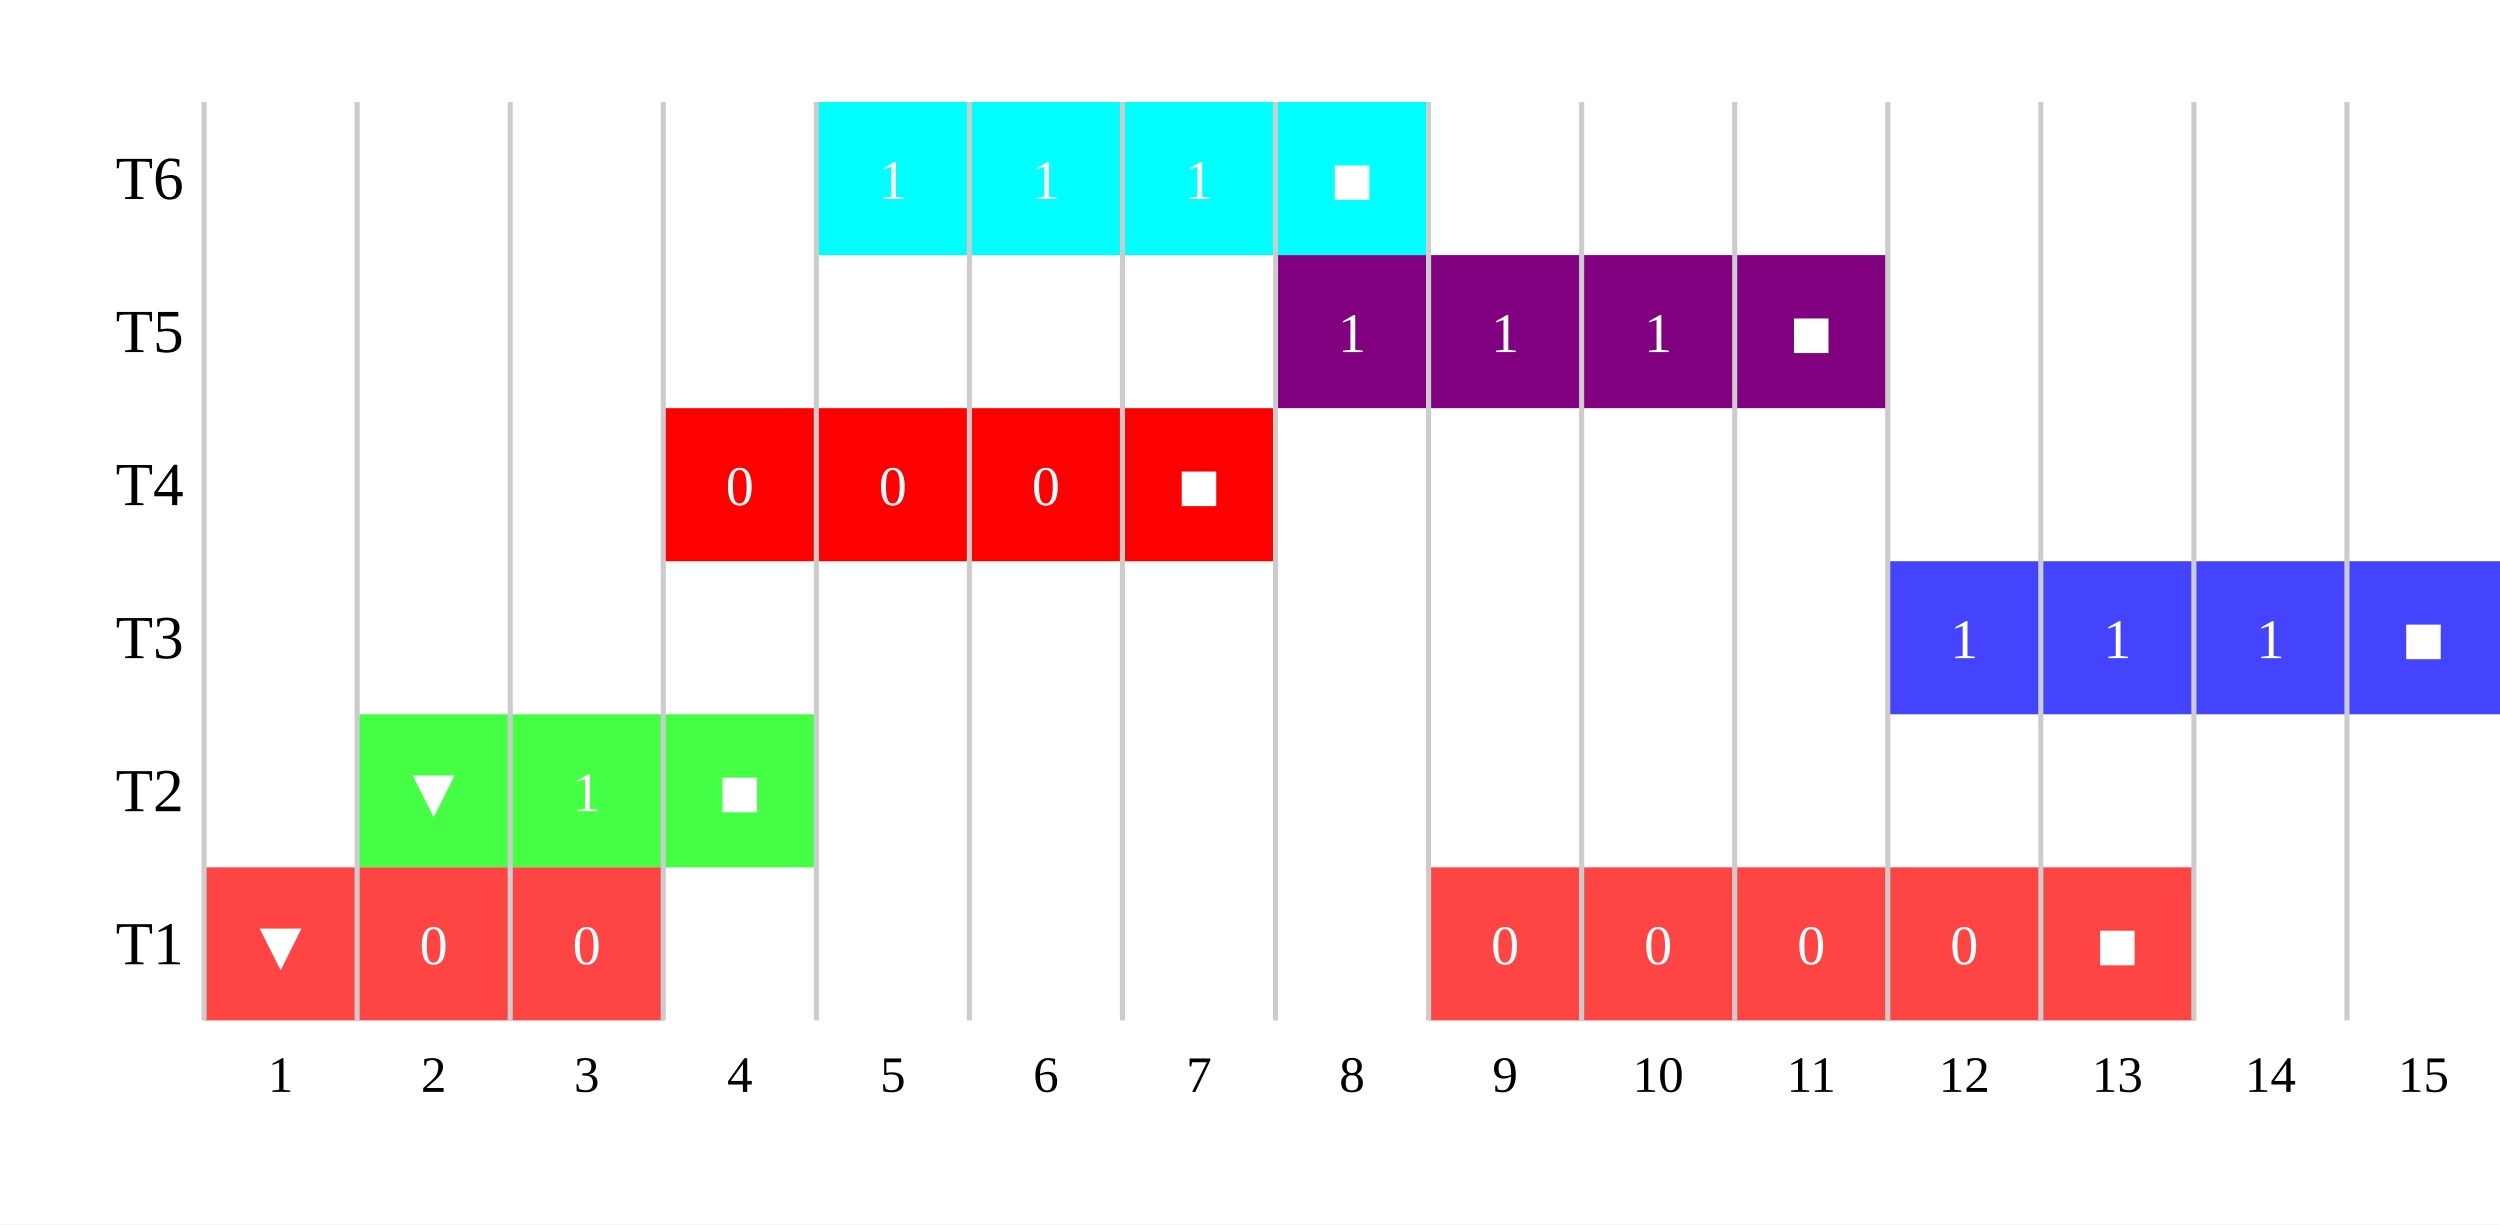
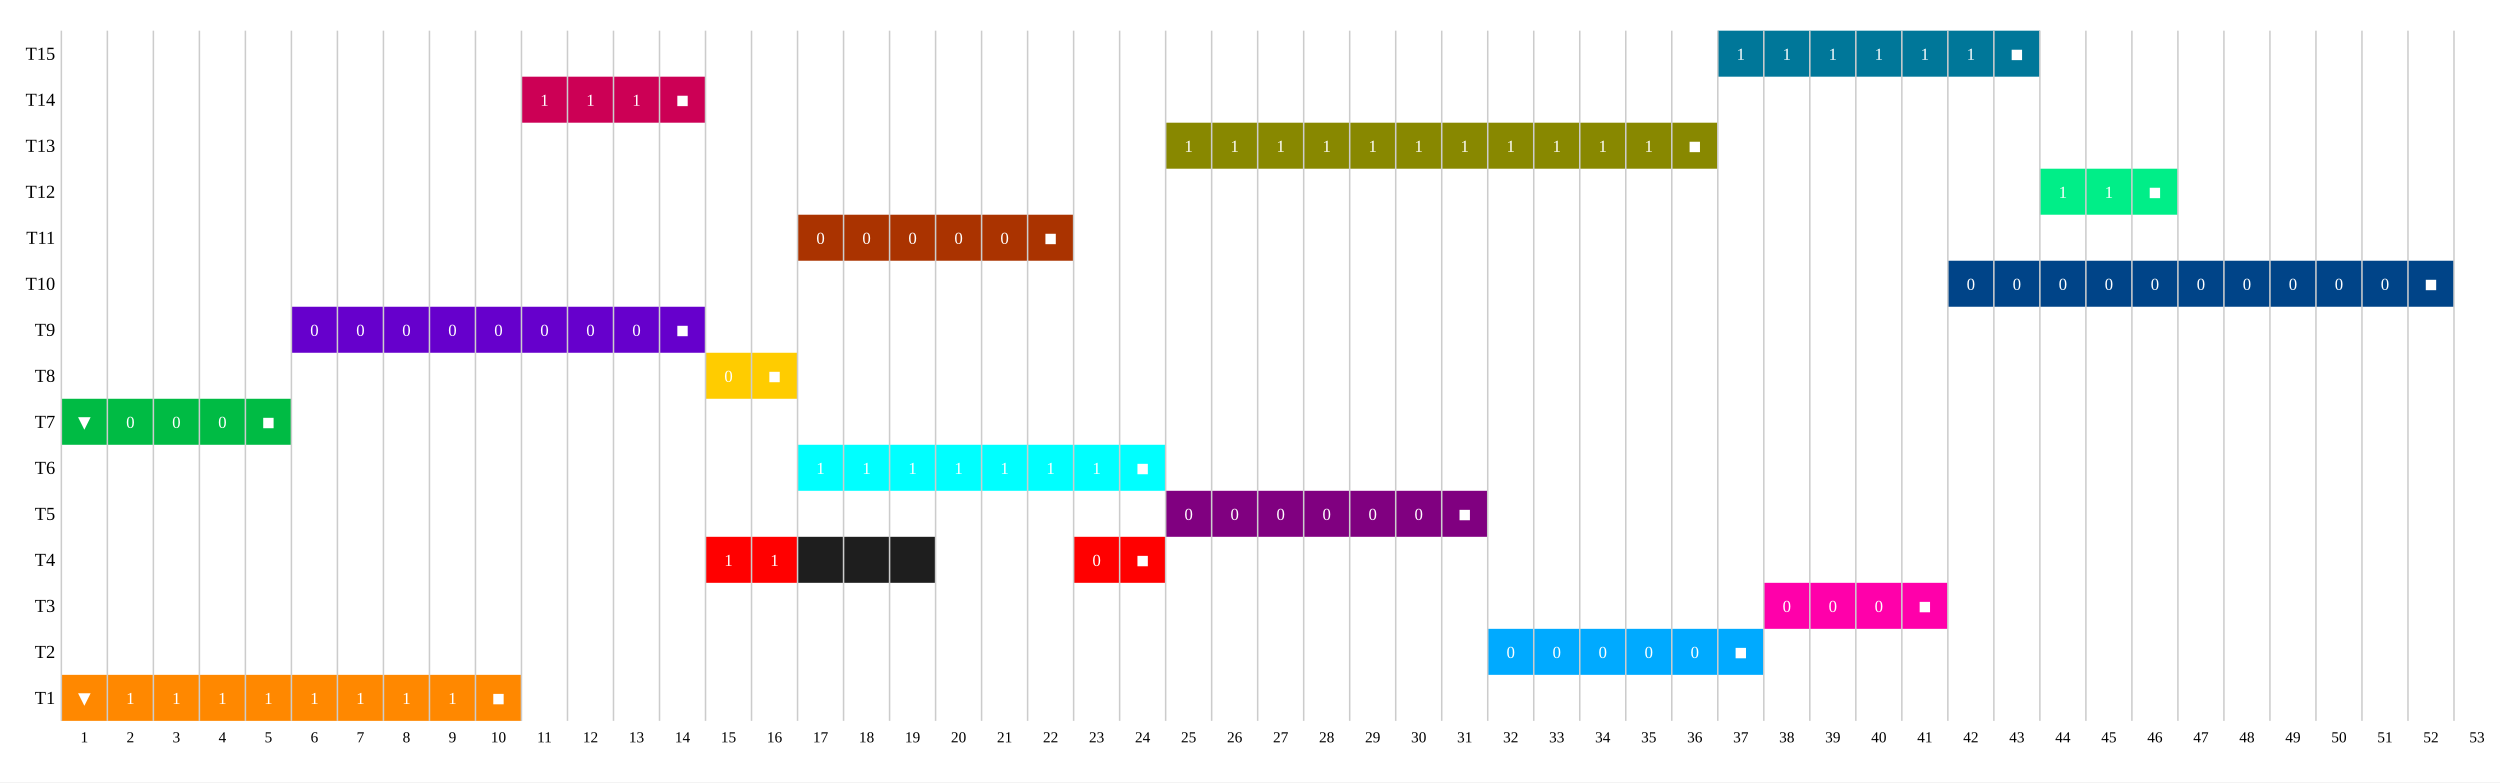
- <svg xmlns="http://www.w3.org/2000/svg" width="490" height="240">
-   <rect width="490" height="240" fill="white" />
-   <text x="36" y="39" font-size="12" text-anchor="end">T6</text>
-   <rect x="160" y="20" width="30" height="30" fill="#00FFFF" />
-   <text x="175" y="39" font-size="11" fill="white" text-anchor="middle">1</text>
-   <rect x="190" y="20" width="30" height="30" fill="#00FFFF" />
-   <text x="205" y="39" font-size="11" fill="white" text-anchor="middle">1</text>
-   <rect x="220" y="20" width="30" height="30" fill="#00FFFF" />
-   <text x="235" y="39" font-size="11" fill="white" text-anchor="middle">1</text>
-   <rect x="250" y="20" width="30" height="30" fill="#00FFFF" />
-   <text x="265" y="40" font-size="14" fill="white" text-anchor="middle">■</text>
-   <text x="36" y="69" font-size="12" text-anchor="end">T5</text>
-   <rect x="250" y="50" width="30" height="30" fill="#800080" />
-   <text x="265" y="69" font-size="11" fill="white" text-anchor="middle">1</text>
-   <rect x="280" y="50" width="30" height="30" fill="#800080" />
-   <text x="295" y="69" font-size="11" fill="white" text-anchor="middle">1</text>
-   <rect x="310" y="50" width="30" height="30" fill="#800080" />
-   <text x="325" y="69" font-size="11" fill="white" text-anchor="middle">1</text>
-   <rect x="340" y="50" width="30" height="30" fill="#800080" />
-   <text x="355" y="70" font-size="14" fill="white" text-anchor="middle">■</text>
-   <text x="36" y="99" font-size="12" text-anchor="end">T4</text>
-   <rect x="130" y="80" width="30" height="30" fill="#FF0000" />
-   <text x="145" y="99" font-size="11" fill="white" text-anchor="middle">0</text>
-   <rect x="160" y="80" width="30" height="30" fill="#FF0000" />
-   <text x="175" y="99" font-size="11" fill="white" text-anchor="middle">0</text>
-   <rect x="190" y="80" width="30" height="30" fill="#FF0000" />
-   <text x="205" y="99" font-size="11" fill="white" text-anchor="middle">0</text>
-   <rect x="220" y="80" width="30" height="30" fill="#FF0000" />
-   <text x="235" y="100" font-size="14" fill="white" text-anchor="middle">■</text>
-   <text x="36" y="129" font-size="12" text-anchor="end">T3</text>
-   <rect x="370" y="110" width="30" height="30" fill="#4444FF" />
-   <text x="385" y="129" font-size="11" fill="white" text-anchor="middle">1</text>
-   <rect x="400" y="110" width="30" height="30" fill="#4444FF" />
-   <text x="415" y="129" font-size="11" fill="white" text-anchor="middle">1</text>
-   <rect x="430" y="110" width="30" height="30" fill="#4444FF" />
-   <text x="445" y="129" font-size="11" fill="white" text-anchor="middle">1</text>
-   <rect x="460" y="110" width="30" height="30" fill="#4444FF" />
-   <text x="475" y="130" font-size="14" fill="white" text-anchor="middle">■</text>
-   <text x="36" y="159" font-size="12" text-anchor="end">T2</text>
-   <rect x="70" y="140" width="30" height="30" fill="#44FF44" />
-   <text x="85" y="160" font-size="14" fill="white" text-anchor="middle">▼</text>
-   <rect x="100" y="140" width="30" height="30" fill="#44FF44" />
-   <text x="115" y="159" font-size="11" fill="white" text-anchor="middle">1</text>
-   <rect x="130" y="140" width="30" height="30" fill="#44FF44" />
-   <text x="145" y="160" font-size="14" fill="white" text-anchor="middle">■</text>
-   <text x="36" y="189" font-size="12" text-anchor="end">T1</text>
-   <rect x="40" y="170" width="30" height="30" fill="#FF4444" />
-   <text x="55" y="190" font-size="14" fill="white" text-anchor="middle">▼</text>
-   <rect x="70" y="170" width="30" height="30" fill="#FF4444" />
-   <text x="85" y="189" font-size="11" fill="white" text-anchor="middle">0</text>
-   <rect x="100" y="170" width="30" height="30" fill="#FF4444" />
-   <text x="115" y="189" font-size="11" fill="white" text-anchor="middle">0</text>
-   <rect x="280" y="170" width="30" height="30" fill="#FF4444" />
-   <text x="295" y="189" font-size="11" fill="white" text-anchor="middle">0</text>
-   <rect x="310" y="170" width="30" height="30" fill="#FF4444" />
-   <text x="325" y="189" font-size="11" fill="white" text-anchor="middle">0</text>
-   <rect x="340" y="170" width="30" height="30" fill="#FF4444" />
-   <text x="355" y="189" font-size="11" fill="white" text-anchor="middle">0</text>
-   <rect x="370" y="170" width="30" height="30" fill="#FF4444" />
-   <text x="385" y="189" font-size="11" fill="white" text-anchor="middle">0</text>
-   <rect x="400" y="170" width="30" height="30" fill="#FF4444" />
-   <text x="415" y="190" font-size="14" fill="white" text-anchor="middle">■</text>
-   <line x1="40" y1="20" x2="40" y2="200" stroke="#ccc" stroke-width="1" />
-   <text x="55" y="214" font-size="10" text-anchor="middle">1</text>
-   <line x1="70" y1="20" x2="70" y2="200" stroke="#ccc" stroke-width="1" />
-   <text x="85" y="214" font-size="10" text-anchor="middle">2</text>
-   <line x1="100" y1="20" x2="100" y2="200" stroke="#ccc" stroke-width="1" />
-   <text x="115" y="214" font-size="10" text-anchor="middle">3</text>
-   <line x1="130" y1="20" x2="130" y2="200" stroke="#ccc" stroke-width="1" />
-   <text x="145" y="214" font-size="10" text-anchor="middle">4</text>
-   <line x1="160" y1="20" x2="160" y2="200" stroke="#ccc" stroke-width="1" />
-   <text x="175" y="214" font-size="10" text-anchor="middle">5</text>
-   <line x1="190" y1="20" x2="190" y2="200" stroke="#ccc" stroke-width="1" />
-   <text x="205" y="214" font-size="10" text-anchor="middle">6</text>
-   <line x1="220" y1="20" x2="220" y2="200" stroke="#ccc" stroke-width="1" />
-   <text x="235" y="214" font-size="10" text-anchor="middle">7</text>
-   <line x1="250" y1="20" x2="250" y2="200" stroke="#ccc" stroke-width="1" />
-   <text x="265" y="214" font-size="10" text-anchor="middle">8</text>
-   <line x1="280" y1="20" x2="280" y2="200" stroke="#ccc" stroke-width="1" />
-   <text x="295" y="214" font-size="10" text-anchor="middle">9</text>
-   <line x1="310" y1="20" x2="310" y2="200" stroke="#ccc" stroke-width="1" />
-   <text x="325" y="214" font-size="10" text-anchor="middle">10</text>
-   <line x1="340" y1="20" x2="340" y2="200" stroke="#ccc" stroke-width="1" />
-   <text x="355" y="214" font-size="10" text-anchor="middle">11</text>
-   <line x1="370" y1="20" x2="370" y2="200" stroke="#ccc" stroke-width="1" />
-   <text x="385" y="214" font-size="10" text-anchor="middle">12</text>
-   <line x1="400" y1="20" x2="400" y2="200" stroke="#ccc" stroke-width="1" />
-   <text x="415" y="214" font-size="10" text-anchor="middle">13</text>
-   <line x1="430" y1="20" x2="430" y2="200" stroke="#ccc" stroke-width="1" />
-   <text x="445" y="214" font-size="10" text-anchor="middle">14</text>
-   <line x1="460" y1="20" x2="460" y2="200" stroke="#ccc" stroke-width="1" />
-   <text x="475" y="214" font-size="10" text-anchor="middle">15</text>
+ <svg xmlns="http://www.w3.org/2000/svg" width="1630" height="510">
+   <rect width="1630" height="510" fill="white" />
+   <text x="36" y="39" font-size="12" text-anchor="end">T15</text>
+   <rect x="1120" y="20" width="30" height="30" fill="#007799" />
+   <text x="1135" y="39" font-size="11" fill="white" text-anchor="middle">1</text>
+   <rect x="1150" y="20" width="30" height="30" fill="#007799" />
+   <text x="1165" y="39" font-size="11" fill="white" text-anchor="middle">1</text>
+   <rect x="1180" y="20" width="30" height="30" fill="#007799" />
+   <text x="1195" y="39" font-size="11" fill="white" text-anchor="middle">1</text>
+   <rect x="1210" y="20" width="30" height="30" fill="#007799" />
+   <text x="1225" y="39" font-size="11" fill="white" text-anchor="middle">1</text>
+   <rect x="1240" y="20" width="30" height="30" fill="#007799" />
+   <text x="1255" y="39" font-size="11" fill="white" text-anchor="middle">1</text>
+   <rect x="1270" y="20" width="30" height="30" fill="#007799" />
+   <text x="1285" y="39" font-size="11" fill="white" text-anchor="middle">1</text>
+   <rect x="1300" y="20" width="30" height="30" fill="#007799" />
+   <text x="1315" y="40" font-size="14" fill="white" text-anchor="middle">■</text>
+   <text x="36" y="69" font-size="12" text-anchor="end">T14</text>
+   <rect x="340" y="50" width="30" height="30" fill="#CC0055" />
+   <text x="355" y="69" font-size="11" fill="white" text-anchor="middle">1</text>
+   <rect x="370" y="50" width="30" height="30" fill="#CC0055" />
+   <text x="385" y="69" font-size="11" fill="white" text-anchor="middle">1</text>
+   <rect x="400" y="50" width="30" height="30" fill="#CC0055" />
+   <text x="415" y="69" font-size="11" fill="white" text-anchor="middle">1</text>
+   <rect x="430" y="50" width="30" height="30" fill="#CC0055" />
+   <text x="445" y="70" font-size="14" fill="white" text-anchor="middle">■</text>
+   <text x="36" y="99" font-size="12" text-anchor="end">T13</text>
+   <rect x="760" y="80" width="30" height="30" fill="#888800" />
+   <text x="775" y="99" font-size="11" fill="white" text-anchor="middle">1</text>
+   <rect x="790" y="80" width="30" height="30" fill="#888800" />
+   <text x="805" y="99" font-size="11" fill="white" text-anchor="middle">1</text>
+   <rect x="820" y="80" width="30" height="30" fill="#888800" />
+   <text x="835" y="99" font-size="11" fill="white" text-anchor="middle">1</text>
+   <rect x="850" y="80" width="30" height="30" fill="#888800" />
+   <text x="865" y="99" font-size="11" fill="white" text-anchor="middle">1</text>
+   <rect x="880" y="80" width="30" height="30" fill="#888800" />
+   <text x="895" y="99" font-size="11" fill="white" text-anchor="middle">1</text>
+   <rect x="910" y="80" width="30" height="30" fill="#888800" />
+   <text x="925" y="99" font-size="11" fill="white" text-anchor="middle">1</text>
+   <rect x="940" y="80" width="30" height="30" fill="#888800" />
+   <text x="955" y="99" font-size="11" fill="white" text-anchor="middle">1</text>
+   <rect x="970" y="80" width="30" height="30" fill="#888800" />
+   <text x="985" y="99" font-size="11" fill="white" text-anchor="middle">1</text>
+   <rect x="1000" y="80" width="30" height="30" fill="#888800" />
+   <text x="1015" y="99" font-size="11" fill="white" text-anchor="middle">1</text>
+   <rect x="1030" y="80" width="30" height="30" fill="#888800" />
+   <text x="1045" y="99" font-size="11" fill="white" text-anchor="middle">1</text>
+   <rect x="1060" y="80" width="30" height="30" fill="#888800" />
+   <text x="1075" y="99" font-size="11" fill="white" text-anchor="middle">1</text>
+   <rect x="1090" y="80" width="30" height="30" fill="#888800" />
+   <text x="1105" y="100" font-size="14" fill="white" text-anchor="middle">■</text>
+   <text x="36" y="129" font-size="12" text-anchor="end">T12</text>
+   <rect x="1330" y="110" width="30" height="30" fill="#00EE88" />
+   <text x="1345" y="129" font-size="11" fill="white" text-anchor="middle">1</text>
+   <rect x="1360" y="110" width="30" height="30" fill="#00EE88" />
+   <text x="1375" y="129" font-size="11" fill="white" text-anchor="middle">1</text>
+   <rect x="1390" y="110" width="30" height="30" fill="#00EE88" />
+   <text x="1405" y="130" font-size="14" fill="white" text-anchor="middle">■</text>
+   <text x="36" y="159" font-size="12" text-anchor="end">T11</text>
+   <rect x="520" y="140" width="30" height="30" fill="#AA3300" />
+   <text x="535" y="159" font-size="11" fill="white" text-anchor="middle">0</text>
+   <rect x="550" y="140" width="30" height="30" fill="#AA3300" />
+   <text x="565" y="159" font-size="11" fill="white" text-anchor="middle">0</text>
+   <rect x="580" y="140" width="30" height="30" fill="#AA3300" />
+   <text x="595" y="159" font-size="11" fill="white" text-anchor="middle">0</text>
+   <rect x="610" y="140" width="30" height="30" fill="#AA3300" />
+   <text x="625" y="159" font-size="11" fill="white" text-anchor="middle">0</text>
+   <rect x="640" y="140" width="30" height="30" fill="#AA3300" />
+   <text x="655" y="159" font-size="11" fill="white" text-anchor="middle">0</text>
+   <rect x="670" y="140" width="30" height="30" fill="#AA3300" />
+   <text x="685" y="160" font-size="14" fill="white" text-anchor="middle">■</text>
+   <text x="36" y="189" font-size="12" text-anchor="end">T10</text>
+   <rect x="1270" y="170" width="30" height="30" fill="#004488" />
+   <text x="1285" y="189" font-size="11" fill="white" text-anchor="middle">0</text>
+   <rect x="1300" y="170" width="30" height="30" fill="#004488" />
+   <text x="1315" y="189" font-size="11" fill="white" text-anchor="middle">0</text>
+   <rect x="1330" y="170" width="30" height="30" fill="#004488" />
+   <text x="1345" y="189" font-size="11" fill="white" text-anchor="middle">0</text>
+   <rect x="1360" y="170" width="30" height="30" fill="#004488" />
+   <text x="1375" y="189" font-size="11" fill="white" text-anchor="middle">0</text>
+   <rect x="1390" y="170" width="30" height="30" fill="#004488" />
+   <text x="1405" y="189" font-size="11" fill="white" text-anchor="middle">0</text>
+   <rect x="1420" y="170" width="30" height="30" fill="#004488" />
+   <text x="1435" y="189" font-size="11" fill="white" text-anchor="middle">0</text>
+   <rect x="1450" y="170" width="30" height="30" fill="#004488" />
+   <text x="1465" y="189" font-size="11" fill="white" text-anchor="middle">0</text>
+   <rect x="1480" y="170" width="30" height="30" fill="#004488" />
+   <text x="1495" y="189" font-size="11" fill="white" text-anchor="middle">0</text>
+   <rect x="1510" y="170" width="30" height="30" fill="#004488" />
+   <text x="1525" y="189" font-size="11" fill="white" text-anchor="middle">0</text>
+   <rect x="1540" y="170" width="30" height="30" fill="#004488" />
+   <text x="1555" y="189" font-size="11" fill="white" text-anchor="middle">0</text>
+   <rect x="1570" y="170" width="30" height="30" fill="#004488" />
+   <text x="1585" y="190" font-size="14" fill="white" text-anchor="middle">■</text>
+   <text x="36" y="219" font-size="12" text-anchor="end">T9</text>
+   <rect x="190" y="200" width="30" height="30" fill="#6600CC" />
+   <text x="205" y="219" font-size="11" fill="white" text-anchor="middle">0</text>
+   <rect x="220" y="200" width="30" height="30" fill="#6600CC" />
+   <text x="235" y="219" font-size="11" fill="white" text-anchor="middle">0</text>
+   <rect x="250" y="200" width="30" height="30" fill="#6600CC" />
+   <text x="265" y="219" font-size="11" fill="white" text-anchor="middle">0</text>
+   <rect x="280" y="200" width="30" height="30" fill="#6600CC" />
+   <text x="295" y="219" font-size="11" fill="white" text-anchor="middle">0</text>
+   <rect x="310" y="200" width="30" height="30" fill="#6600CC" />
+   <text x="325" y="219" font-size="11" fill="white" text-anchor="middle">0</text>
+   <rect x="340" y="200" width="30" height="30" fill="#6600CC" />
+   <text x="355" y="219" font-size="11" fill="white" text-anchor="middle">0</text>
+   <rect x="370" y="200" width="30" height="30" fill="#6600CC" />
+   <text x="385" y="219" font-size="11" fill="white" text-anchor="middle">0</text>
+   <rect x="400" y="200" width="30" height="30" fill="#6600CC" />
+   <text x="415" y="219" font-size="11" fill="white" text-anchor="middle">0</text>
+   <rect x="430" y="200" width="30" height="30" fill="#6600CC" />
+   <text x="445" y="220" font-size="14" fill="white" text-anchor="middle">■</text>
+   <text x="36" y="249" font-size="12" text-anchor="end">T8</text>
+   <rect x="460" y="230" width="30" height="30" fill="#FFCC00" />
+   <text x="475" y="249" font-size="11" fill="white" text-anchor="middle">0</text>
+   <rect x="490" y="230" width="30" height="30" fill="#FFCC00" />
+   <text x="505" y="250" font-size="14" fill="white" text-anchor="middle">■</text>
+   <text x="36" y="279" font-size="12" text-anchor="end">T7</text>
+   <rect x="40" y="260" width="30" height="30" fill="#00BB44" />
+   <text x="55" y="280" font-size="14" fill="white" text-anchor="middle">▼</text>
+   <rect x="70" y="260" width="30" height="30" fill="#00BB44" />
+   <text x="85" y="279" font-size="11" fill="white" text-anchor="middle">0</text>
+   <rect x="100" y="260" width="30" height="30" fill="#00BB44" />
+   <text x="115" y="279" font-size="11" fill="white" text-anchor="middle">0</text>
+   <rect x="130" y="260" width="30" height="30" fill="#00BB44" />
+   <text x="145" y="279" font-size="11" fill="white" text-anchor="middle">0</text>
+   <rect x="160" y="260" width="30" height="30" fill="#00BB44" />
+   <text x="175" y="280" font-size="14" fill="white" text-anchor="middle">■</text>
+   <text x="36" y="309" font-size="12" text-anchor="end">T6</text>
+   <rect x="520" y="290" width="30" height="30" fill="#00FFFF" />
+   <text x="535" y="309" font-size="11" fill="white" text-anchor="middle">1</text>
+   <rect x="550" y="290" width="30" height="30" fill="#00FFFF" />
+   <text x="565" y="309" font-size="11" fill="white" text-anchor="middle">1</text>
+   <rect x="580" y="290" width="30" height="30" fill="#00FFFF" />
+   <text x="595" y="309" font-size="11" fill="white" text-anchor="middle">1</text>
+   <rect x="610" y="290" width="30" height="30" fill="#00FFFF" />
+   <text x="625" y="309" font-size="11" fill="white" text-anchor="middle">1</text>
+   <rect x="640" y="290" width="30" height="30" fill="#00FFFF" />
+   <text x="655" y="309" font-size="11" fill="white" text-anchor="middle">1</text>
+   <rect x="670" y="290" width="30" height="30" fill="#00FFFF" />
+   <text x="685" y="309" font-size="11" fill="white" text-anchor="middle">1</text>
+   <rect x="700" y="290" width="30" height="30" fill="#00FFFF" />
+   <text x="715" y="309" font-size="11" fill="white" text-anchor="middle">1</text>
+   <rect x="730" y="290" width="30" height="30" fill="#00FFFF" />
+   <text x="745" y="310" font-size="14" fill="white" text-anchor="middle">■</text>
+   <text x="36" y="339" font-size="12" text-anchor="end">T5</text>
+   <rect x="760" y="320" width="30" height="30" fill="#800080" />
+   <text x="775" y="339" font-size="11" fill="white" text-anchor="middle">0</text>
+   <rect x="790" y="320" width="30" height="30" fill="#800080" />
+   <text x="805" y="339" font-size="11" fill="white" text-anchor="middle">0</text>
+   <rect x="820" y="320" width="30" height="30" fill="#800080" />
+   <text x="835" y="339" font-size="11" fill="white" text-anchor="middle">0</text>
+   <rect x="850" y="320" width="30" height="30" fill="#800080" />
+   <text x="865" y="339" font-size="11" fill="white" text-anchor="middle">0</text>
+   <rect x="880" y="320" width="30" height="30" fill="#800080" />
+   <text x="895" y="339" font-size="11" fill="white" text-anchor="middle">0</text>
+   <rect x="910" y="320" width="30" height="30" fill="#800080" />
+   <text x="925" y="339" font-size="11" fill="white" text-anchor="middle">0</text>
+   <rect x="940" y="320" width="30" height="30" fill="#800080" />
+   <text x="955" y="340" font-size="14" fill="white" text-anchor="middle">■</text>
+   <text x="36" y="369" font-size="12" text-anchor="end">T4</text>
+   <rect x="460" y="350" width="30" height="30" fill="#FF0000" />
+   <text x="475" y="369" font-size="11" fill="white" text-anchor="middle">1</text>
+   <rect x="490" y="350" width="30" height="30" fill="#FF0000" />
+   <text x="505" y="369" font-size="11" fill="white" text-anchor="middle">1</text>
+   <rect x="520" y="350" width="30" height="30" fill="#1e1e1e" />
+   <rect x="550" y="350" width="30" height="30" fill="#1e1e1e" />
+   <rect x="580" y="350" width="30" height="30" fill="#1e1e1e" />
+   <rect x="700" y="350" width="30" height="30" fill="#FF0000" />
+   <text x="715" y="369" font-size="11" fill="white" text-anchor="middle">0</text>
+   <rect x="730" y="350" width="30" height="30" fill="#FF0000" />
+   <text x="745" y="370" font-size="14" fill="white" text-anchor="middle">■</text>
+   <text x="36" y="399" font-size="12" text-anchor="end">T3</text>
+   <rect x="1150" y="380" width="30" height="30" fill="#FF00AA" />
+   <text x="1165" y="399" font-size="11" fill="white" text-anchor="middle">0</text>
+   <rect x="1180" y="380" width="30" height="30" fill="#FF00AA" />
+   <text x="1195" y="399" font-size="11" fill="white" text-anchor="middle">0</text>
+   <rect x="1210" y="380" width="30" height="30" fill="#FF00AA" />
+   <text x="1225" y="399" font-size="11" fill="white" text-anchor="middle">0</text>
+   <rect x="1240" y="380" width="30" height="30" fill="#FF00AA" />
+   <text x="1255" y="400" font-size="14" fill="white" text-anchor="middle">■</text>
+   <text x="36" y="429" font-size="12" text-anchor="end">T2</text>
+   <rect x="970" y="410" width="30" height="30" fill="#00AAFF" />
+   <text x="985" y="429" font-size="11" fill="white" text-anchor="middle">0</text>
+   <rect x="1000" y="410" width="30" height="30" fill="#00AAFF" />
+   <text x="1015" y="429" font-size="11" fill="white" text-anchor="middle">0</text>
+   <rect x="1030" y="410" width="30" height="30" fill="#00AAFF" />
+   <text x="1045" y="429" font-size="11" fill="white" text-anchor="middle">0</text>
+   <rect x="1060" y="410" width="30" height="30" fill="#00AAFF" />
+   <text x="1075" y="429" font-size="11" fill="white" text-anchor="middle">0</text>
+   <rect x="1090" y="410" width="30" height="30" fill="#00AAFF" />
+   <text x="1105" y="429" font-size="11" fill="white" text-anchor="middle">0</text>
+   <rect x="1120" y="410" width="30" height="30" fill="#00AAFF" />
+   <text x="1135" y="430" font-size="14" fill="white" text-anchor="middle">■</text>
+   <text x="36" y="459" font-size="12" text-anchor="end">T1</text>
+   <rect x="40" y="440" width="30" height="30" fill="#FF8800" />
+   <text x="55" y="460" font-size="14" fill="white" text-anchor="middle">▼</text>
+   <rect x="70" y="440" width="30" height="30" fill="#FF8800" />
+   <text x="85" y="459" font-size="11" fill="white" text-anchor="middle">1</text>
+   <rect x="100" y="440" width="30" height="30" fill="#FF8800" />
+   <text x="115" y="459" font-size="11" fill="white" text-anchor="middle">1</text>
+   <rect x="130" y="440" width="30" height="30" fill="#FF8800" />
+   <text x="145" y="459" font-size="11" fill="white" text-anchor="middle">1</text>
+   <rect x="160" y="440" width="30" height="30" fill="#FF8800" />
+   <text x="175" y="459" font-size="11" fill="white" text-anchor="middle">1</text>
+   <rect x="190" y="440" width="30" height="30" fill="#FF8800" />
+   <text x="205" y="459" font-size="11" fill="white" text-anchor="middle">1</text>
+   <rect x="220" y="440" width="30" height="30" fill="#FF8800" />
+   <text x="235" y="459" font-size="11" fill="white" text-anchor="middle">1</text>
+   <rect x="250" y="440" width="30" height="30" fill="#FF8800" />
+   <text x="265" y="459" font-size="11" fill="white" text-anchor="middle">1</text>
+   <rect x="280" y="440" width="30" height="30" fill="#FF8800" />
+   <text x="295" y="459" font-size="11" fill="white" text-anchor="middle">1</text>
+   <rect x="310" y="440" width="30" height="30" fill="#FF8800" />
+   <text x="325" y="460" font-size="14" fill="white" text-anchor="middle">■</text>
+   <line x1="40" y1="20" x2="40" y2="470" stroke="#ccc" stroke-width="1" />
+   <text x="55" y="484" font-size="10" text-anchor="middle">1</text>
+   <line x1="70" y1="20" x2="70" y2="470" stroke="#ccc" stroke-width="1" />
+   <text x="85" y="484" font-size="10" text-anchor="middle">2</text>
+   <line x1="100" y1="20" x2="100" y2="470" stroke="#ccc" stroke-width="1" />
+   <text x="115" y="484" font-size="10" text-anchor="middle">3</text>
+   <line x1="130" y1="20" x2="130" y2="470" stroke="#ccc" stroke-width="1" />
+   <text x="145" y="484" font-size="10" text-anchor="middle">4</text>
+   <line x1="160" y1="20" x2="160" y2="470" stroke="#ccc" stroke-width="1" />
+   <text x="175" y="484" font-size="10" text-anchor="middle">5</text>
+   <line x1="190" y1="20" x2="190" y2="470" stroke="#ccc" stroke-width="1" />
+   <text x="205" y="484" font-size="10" text-anchor="middle">6</text>
+   <line x1="220" y1="20" x2="220" y2="470" stroke="#ccc" stroke-width="1" />
+   <text x="235" y="484" font-size="10" text-anchor="middle">7</text>
+   <line x1="250" y1="20" x2="250" y2="470" stroke="#ccc" stroke-width="1" />
+   <text x="265" y="484" font-size="10" text-anchor="middle">8</text>
+   <line x1="280" y1="20" x2="280" y2="470" stroke="#ccc" stroke-width="1" />
+   <text x="295" y="484" font-size="10" text-anchor="middle">9</text>
+   <line x1="310" y1="20" x2="310" y2="470" stroke="#ccc" stroke-width="1" />
+   <text x="325" y="484" font-size="10" text-anchor="middle">10</text>
+   <line x1="340" y1="20" x2="340" y2="470" stroke="#ccc" stroke-width="1" />
+   <text x="355" y="484" font-size="10" text-anchor="middle">11</text>
+   <line x1="370" y1="20" x2="370" y2="470" stroke="#ccc" stroke-width="1" />
+   <text x="385" y="484" font-size="10" text-anchor="middle">12</text>
+   <line x1="400" y1="20" x2="400" y2="470" stroke="#ccc" stroke-width="1" />
+   <text x="415" y="484" font-size="10" text-anchor="middle">13</text>
+   <line x1="430" y1="20" x2="430" y2="470" stroke="#ccc" stroke-width="1" />
+   <text x="445" y="484" font-size="10" text-anchor="middle">14</text>
+   <line x1="460" y1="20" x2="460" y2="470" stroke="#ccc" stroke-width="1" />
+   <text x="475" y="484" font-size="10" text-anchor="middle">15</text>
+   <line x1="490" y1="20" x2="490" y2="470" stroke="#ccc" stroke-width="1" />
+   <text x="505" y="484" font-size="10" text-anchor="middle">16</text>
+   <line x1="520" y1="20" x2="520" y2="470" stroke="#ccc" stroke-width="1" />
+   <text x="535" y="484" font-size="10" text-anchor="middle">17</text>
+   <line x1="550" y1="20" x2="550" y2="470" stroke="#ccc" stroke-width="1" />
+   <text x="565" y="484" font-size="10" text-anchor="middle">18</text>
+   <line x1="580" y1="20" x2="580" y2="470" stroke="#ccc" stroke-width="1" />
+   <text x="595" y="484" font-size="10" text-anchor="middle">19</text>
+   <line x1="610" y1="20" x2="610" y2="470" stroke="#ccc" stroke-width="1" />
+   <text x="625" y="484" font-size="10" text-anchor="middle">20</text>
+   <line x1="640" y1="20" x2="640" y2="470" stroke="#ccc" stroke-width="1" />
+   <text x="655" y="484" font-size="10" text-anchor="middle">21</text>
+   <line x1="670" y1="20" x2="670" y2="470" stroke="#ccc" stroke-width="1" />
+   <text x="685" y="484" font-size="10" text-anchor="middle">22</text>
+   <line x1="700" y1="20" x2="700" y2="470" stroke="#ccc" stroke-width="1" />
+   <text x="715" y="484" font-size="10" text-anchor="middle">23</text>
+   <line x1="730" y1="20" x2="730" y2="470" stroke="#ccc" stroke-width="1" />
+   <text x="745" y="484" font-size="10" text-anchor="middle">24</text>
+   <line x1="760" y1="20" x2="760" y2="470" stroke="#ccc" stroke-width="1" />
+   <text x="775" y="484" font-size="10" text-anchor="middle">25</text>
+   <line x1="790" y1="20" x2="790" y2="470" stroke="#ccc" stroke-width="1" />
+   <text x="805" y="484" font-size="10" text-anchor="middle">26</text>
+   <line x1="820" y1="20" x2="820" y2="470" stroke="#ccc" stroke-width="1" />
+   <text x="835" y="484" font-size="10" text-anchor="middle">27</text>
+   <line x1="850" y1="20" x2="850" y2="470" stroke="#ccc" stroke-width="1" />
+   <text x="865" y="484" font-size="10" text-anchor="middle">28</text>
+   <line x1="880" y1="20" x2="880" y2="470" stroke="#ccc" stroke-width="1" />
+   <text x="895" y="484" font-size="10" text-anchor="middle">29</text>
+   <line x1="910" y1="20" x2="910" y2="470" stroke="#ccc" stroke-width="1" />
+   <text x="925" y="484" font-size="10" text-anchor="middle">30</text>
+   <line x1="940" y1="20" x2="940" y2="470" stroke="#ccc" stroke-width="1" />
+   <text x="955" y="484" font-size="10" text-anchor="middle">31</text>
+   <line x1="970" y1="20" x2="970" y2="470" stroke="#ccc" stroke-width="1" />
+   <text x="985" y="484" font-size="10" text-anchor="middle">32</text>
+   <line x1="1000" y1="20" x2="1000" y2="470" stroke="#ccc" stroke-width="1" />
+   <text x="1015" y="484" font-size="10" text-anchor="middle">33</text>
+   <line x1="1030" y1="20" x2="1030" y2="470" stroke="#ccc" stroke-width="1" />
+   <text x="1045" y="484" font-size="10" text-anchor="middle">34</text>
+   <line x1="1060" y1="20" x2="1060" y2="470" stroke="#ccc" stroke-width="1" />
+   <text x="1075" y="484" font-size="10" text-anchor="middle">35</text>
+   <line x1="1090" y1="20" x2="1090" y2="470" stroke="#ccc" stroke-width="1" />
+   <text x="1105" y="484" font-size="10" text-anchor="middle">36</text>
+   <line x1="1120" y1="20" x2="1120" y2="470" stroke="#ccc" stroke-width="1" />
+   <text x="1135" y="484" font-size="10" text-anchor="middle">37</text>
+   <line x1="1150" y1="20" x2="1150" y2="470" stroke="#ccc" stroke-width="1" />
+   <text x="1165" y="484" font-size="10" text-anchor="middle">38</text>
+   <line x1="1180" y1="20" x2="1180" y2="470" stroke="#ccc" stroke-width="1" />
+   <text x="1195" y="484" font-size="10" text-anchor="middle">39</text>
+   <line x1="1210" y1="20" x2="1210" y2="470" stroke="#ccc" stroke-width="1" />
+   <text x="1225" y="484" font-size="10" text-anchor="middle">40</text>
+   <line x1="1240" y1="20" x2="1240" y2="470" stroke="#ccc" stroke-width="1" />
+   <text x="1255" y="484" font-size="10" text-anchor="middle">41</text>
+   <line x1="1270" y1="20" x2="1270" y2="470" stroke="#ccc" stroke-width="1" />
+   <text x="1285" y="484" font-size="10" text-anchor="middle">42</text>
+   <line x1="1300" y1="20" x2="1300" y2="470" stroke="#ccc" stroke-width="1" />
+   <text x="1315" y="484" font-size="10" text-anchor="middle">43</text>
+   <line x1="1330" y1="20" x2="1330" y2="470" stroke="#ccc" stroke-width="1" />
+   <text x="1345" y="484" font-size="10" text-anchor="middle">44</text>
+   <line x1="1360" y1="20" x2="1360" y2="470" stroke="#ccc" stroke-width="1" />
+   <text x="1375" y="484" font-size="10" text-anchor="middle">45</text>
+   <line x1="1390" y1="20" x2="1390" y2="470" stroke="#ccc" stroke-width="1" />
+   <text x="1405" y="484" font-size="10" text-anchor="middle">46</text>
+   <line x1="1420" y1="20" x2="1420" y2="470" stroke="#ccc" stroke-width="1" />
+   <text x="1435" y="484" font-size="10" text-anchor="middle">47</text>
+   <line x1="1450" y1="20" x2="1450" y2="470" stroke="#ccc" stroke-width="1" />
+   <text x="1465" y="484" font-size="10" text-anchor="middle">48</text>
+   <line x1="1480" y1="20" x2="1480" y2="470" stroke="#ccc" stroke-width="1" />
+   <text x="1495" y="484" font-size="10" text-anchor="middle">49</text>
+   <line x1="1510" y1="20" x2="1510" y2="470" stroke="#ccc" stroke-width="1" />
+   <text x="1525" y="484" font-size="10" text-anchor="middle">50</text>
+   <line x1="1540" y1="20" x2="1540" y2="470" stroke="#ccc" stroke-width="1" />
+   <text x="1555" y="484" font-size="10" text-anchor="middle">51</text>
+   <line x1="1570" y1="20" x2="1570" y2="470" stroke="#ccc" stroke-width="1" />
+   <text x="1585" y="484" font-size="10" text-anchor="middle">52</text>
+   <line x1="1600" y1="20" x2="1600" y2="470" stroke="#ccc" stroke-width="1" />
+   <text x="1615" y="484" font-size="10" text-anchor="middle">53</text>
</svg>
